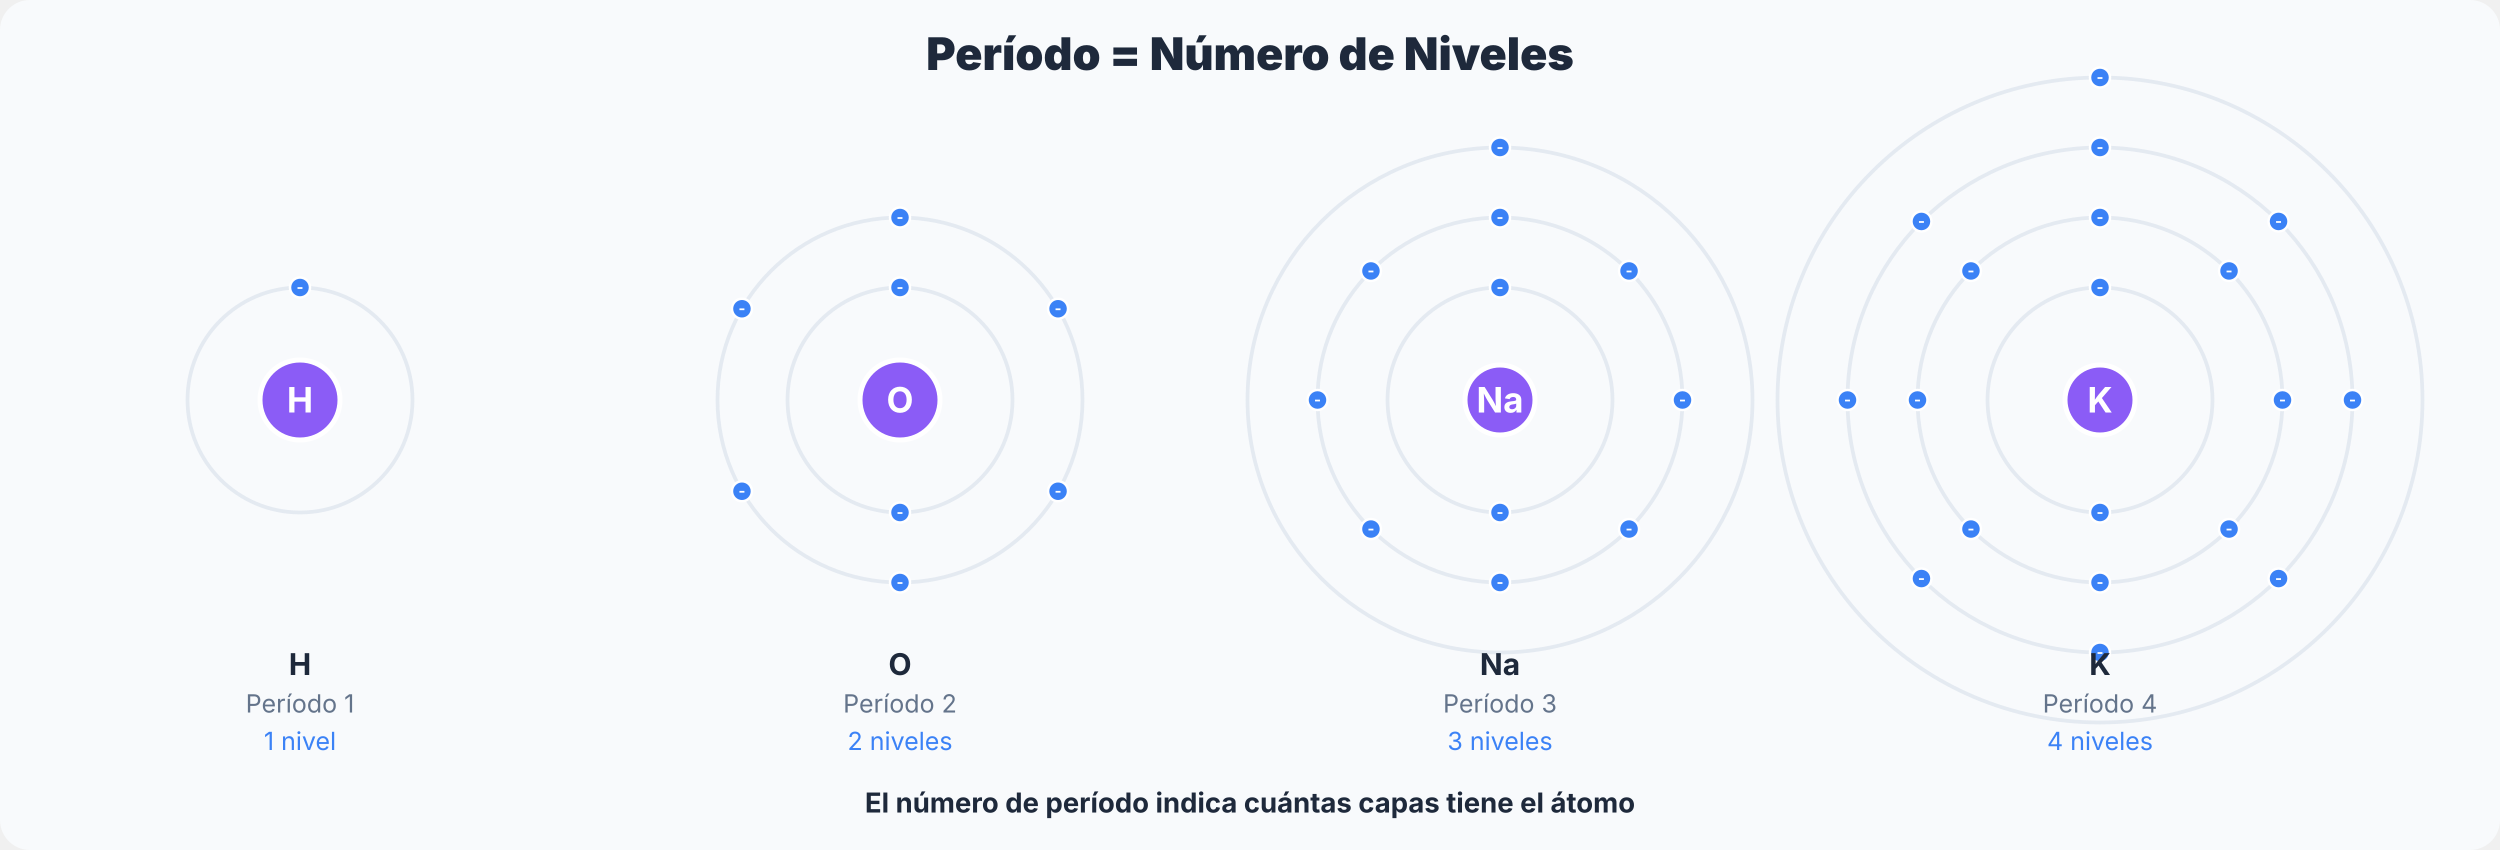
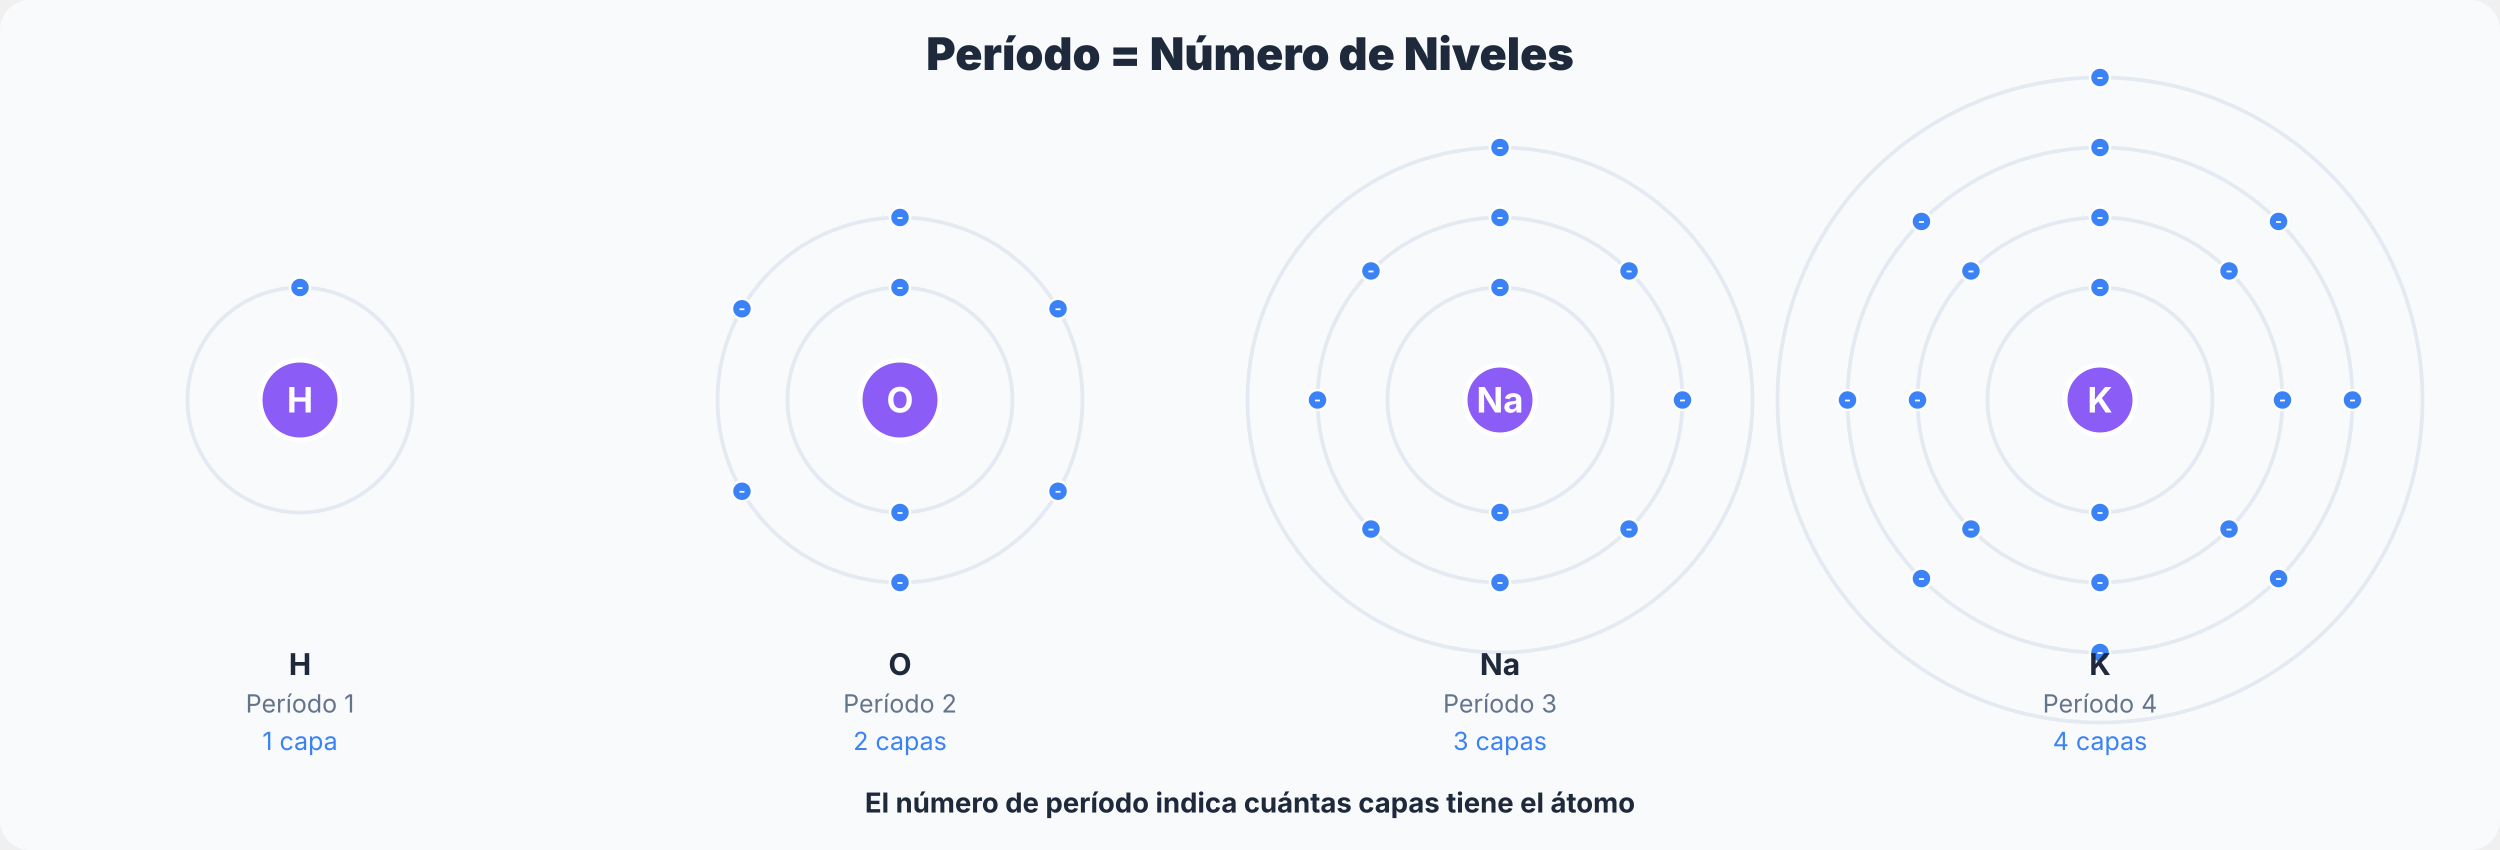
<svg xmlns="http://www.w3.org/2000/svg" viewBox="0 0 1000 340">
  <rect width="1000" height="340" fill="#f8fafc" rx="12" />
  <text x="500.0" y="28" font-family="Inter, sans-serif" font-size="18" font-weight="900" fill="#1e293b" text-anchor="middle">Período = Número de Niveles</text>
  <circle cx="120" cy="160" r="16" fill="#8b5cf6" stroke="white" stroke-width="2" />
  <text x="120" y="165" font-family="Inter, sans-serif" font-size="14" font-weight="bold" fill="white" text-anchor="middle">H</text>
  <circle cx="120" cy="160" r="45" fill="none" stroke="#e2e8f0" stroke-width="1.5" opacity="0.9" />
  <circle cx="120.0" cy="115.0" r="4" fill="#3b82f6" stroke="white" stroke-width="1" />
  <text x="120.0" y="117.0" font-family="Inter, sans-serif" font-size="6" font-weight="bold" fill="white" text-anchor="middle">-</text>
  <text x="120" y="270" font-family="Inter, sans-serif" font-size="12" font-weight="bold" fill="#1e293b" text-anchor="middle">H</text>
  <text x="120" y="285" font-family="Inter, sans-serif" font-size="10" fill="#64748b" text-anchor="middle">Período 1</text>
-   <text x="120" y="300" font-family="Inter, sans-serif" font-size="10" fill="#3b82f6" text-anchor="middle">1 nivel</text>
+   <text x="120" y="300" font-family="Inter, sans-serif" font-size="10" fill="#3b82f6" text-anchor="middle">1 capa</text>
  <circle cx="360" cy="160" r="16" fill="#8b5cf6" stroke="white" stroke-width="2" />
  <text x="360" y="165" font-family="Inter, sans-serif" font-size="14" font-weight="bold" fill="white" text-anchor="middle">O</text>
  <circle cx="360" cy="160" r="45" fill="none" stroke="#e2e8f0" stroke-width="1.5" opacity="0.9" />
  <circle cx="360.0" cy="115.0" r="4" fill="#3b82f6" stroke="white" stroke-width="1" />
  <text x="360.0" y="117.0" font-family="Inter, sans-serif" font-size="6" font-weight="bold" fill="white" text-anchor="middle">-</text>
  <circle cx="360.0" cy="205.0" r="4" fill="#3b82f6" stroke="white" stroke-width="1" />
  <text x="360.0" y="207.0" font-family="Inter, sans-serif" font-size="6" font-weight="bold" fill="white" text-anchor="middle">-</text>
  <circle cx="360" cy="160" r="73" fill="none" stroke="#e2e8f0" stroke-width="1.5" opacity="0.9" />
  <circle cx="360.0" cy="87.0" r="4" fill="#3b82f6" stroke="white" stroke-width="1" />
  <text x="360.0" y="89.0" font-family="Inter, sans-serif" font-size="6" font-weight="bold" fill="white" text-anchor="middle">-</text>
  <circle cx="423.22" cy="123.5" r="4" fill="#3b82f6" stroke="white" stroke-width="1" />
  <text x="423.22" y="125.5" font-family="Inter, sans-serif" font-size="6" font-weight="bold" fill="white" text-anchor="middle">-</text>
  <circle cx="423.22" cy="196.5" r="4" fill="#3b82f6" stroke="white" stroke-width="1" />
  <text x="423.22" y="198.5" font-family="Inter, sans-serif" font-size="6" font-weight="bold" fill="white" text-anchor="middle">-</text>
  <circle cx="360.0" cy="233.0" r="4" fill="#3b82f6" stroke="white" stroke-width="1" />
  <text x="360.0" y="235.0" font-family="Inter, sans-serif" font-size="6" font-weight="bold" fill="white" text-anchor="middle">-</text>
  <circle cx="296.78" cy="196.5" r="4" fill="#3b82f6" stroke="white" stroke-width="1" />
  <text x="296.78" y="198.5" font-family="Inter, sans-serif" font-size="6" font-weight="bold" fill="white" text-anchor="middle">-</text>
  <circle cx="296.78" cy="123.5" r="4" fill="#3b82f6" stroke="white" stroke-width="1" />
  <text x="296.78" y="125.5" font-family="Inter, sans-serif" font-size="6" font-weight="bold" fill="white" text-anchor="middle">-</text>
  <text x="360" y="270" font-family="Inter, sans-serif" font-size="12" font-weight="bold" fill="#1e293b" text-anchor="middle">O</text>
  <text x="360" y="285" font-family="Inter, sans-serif" font-size="10" fill="#64748b" text-anchor="middle">Período 2</text>
-   <text x="360" y="300" font-family="Inter, sans-serif" font-size="10" fill="#3b82f6" text-anchor="middle">2 niveles</text>
+   <text x="360" y="300" font-family="Inter, sans-serif" font-size="10" fill="#3b82f6" text-anchor="middle">2 capas</text>
  <circle cx="600" cy="160" r="14" fill="#8b5cf6" stroke="white" stroke-width="2" />
  <text x="600" y="165" font-family="Inter, sans-serif" font-size="14" font-weight="bold" fill="white" text-anchor="middle">Na</text>
  <circle cx="600" cy="160" r="45" fill="none" stroke="#e2e8f0" stroke-width="1.5" opacity="0.9" />
  <circle cx="600.0" cy="115.0" r="4" fill="#3b82f6" stroke="white" stroke-width="1" />
  <text x="600.0" y="117.0" font-family="Inter, sans-serif" font-size="6" font-weight="bold" fill="white" text-anchor="middle">-</text>
  <circle cx="600.0" cy="205.0" r="4" fill="#3b82f6" stroke="white" stroke-width="1" />
  <text x="600.0" y="207.0" font-family="Inter, sans-serif" font-size="6" font-weight="bold" fill="white" text-anchor="middle">-</text>
  <circle cx="600" cy="160" r="73" fill="none" stroke="#e2e8f0" stroke-width="1.5" opacity="0.9" />
  <circle cx="600.0" cy="87.0" r="4" fill="#3b82f6" stroke="white" stroke-width="1" />
  <text x="600.0" y="89.0" font-family="Inter, sans-serif" font-size="6" font-weight="bold" fill="white" text-anchor="middle">-</text>
  <circle cx="651.619" cy="108.381" r="4" fill="#3b82f6" stroke="white" stroke-width="1" />
  <text x="651.619" y="110.381" font-family="Inter, sans-serif" font-size="6" font-weight="bold" fill="white" text-anchor="middle">-</text>
  <circle cx="673.0" cy="160.0" r="4" fill="#3b82f6" stroke="white" stroke-width="1" />
  <text x="673.0" y="162.0" font-family="Inter, sans-serif" font-size="6" font-weight="bold" fill="white" text-anchor="middle">-</text>
  <circle cx="651.619" cy="211.619" r="4" fill="#3b82f6" stroke="white" stroke-width="1" />
  <text x="651.619" y="213.619" font-family="Inter, sans-serif" font-size="6" font-weight="bold" fill="white" text-anchor="middle">-</text>
  <circle cx="600.0" cy="233.0" r="4" fill="#3b82f6" stroke="white" stroke-width="1" />
  <text x="600.0" y="235.0" font-family="Inter, sans-serif" font-size="6" font-weight="bold" fill="white" text-anchor="middle">-</text>
  <circle cx="548.381" cy="211.619" r="4" fill="#3b82f6" stroke="white" stroke-width="1" />
  <text x="548.381" y="213.619" font-family="Inter, sans-serif" font-size="6" font-weight="bold" fill="white" text-anchor="middle">-</text>
  <circle cx="527.0" cy="160.0" r="4" fill="#3b82f6" stroke="white" stroke-width="1" />
  <text x="527.0" y="162.0" font-family="Inter, sans-serif" font-size="6" font-weight="bold" fill="white" text-anchor="middle">-</text>
  <circle cx="548.381" cy="108.381" r="4" fill="#3b82f6" stroke="white" stroke-width="1" />
  <text x="548.381" y="110.381" font-family="Inter, sans-serif" font-size="6" font-weight="bold" fill="white" text-anchor="middle">-</text>
  <circle cx="600" cy="160" r="101" fill="none" stroke="#e2e8f0" stroke-width="1.5" opacity="0.9" />
  <circle cx="600.0" cy="59.0" r="4" fill="#3b82f6" stroke="white" stroke-width="1" />
  <text x="600.0" y="61.0" font-family="Inter, sans-serif" font-size="6" font-weight="bold" fill="white" text-anchor="middle">-</text>
  <text x="600" y="270" font-family="Inter, sans-serif" font-size="12" font-weight="bold" fill="#1e293b" text-anchor="middle">Na</text>
  <text x="600" y="285" font-family="Inter, sans-serif" font-size="10" fill="#64748b" text-anchor="middle">Período 3</text>
-   <text x="600" y="300" font-family="Inter, sans-serif" font-size="10" fill="#3b82f6" text-anchor="middle">3 niveles</text>
+   <text x="600" y="300" font-family="Inter, sans-serif" font-size="10" fill="#3b82f6" text-anchor="middle">3 capas</text>
  <circle cx="840" cy="160" r="14" fill="#8b5cf6" stroke="white" stroke-width="2" />
  <text x="840" y="165" font-family="Inter, sans-serif" font-size="14" font-weight="bold" fill="white" text-anchor="middle">K</text>
  <circle cx="840" cy="160" r="45" fill="none" stroke="#e2e8f0" stroke-width="1.5" opacity="0.9" />
  <circle cx="840.0" cy="115.0" r="4" fill="#3b82f6" stroke="white" stroke-width="1" />
  <text x="840.0" y="117.0" font-family="Inter, sans-serif" font-size="6" font-weight="bold" fill="white" text-anchor="middle">-</text>
  <circle cx="840.0" cy="205.0" r="4" fill="#3b82f6" stroke="white" stroke-width="1" />
  <text x="840.0" y="207.0" font-family="Inter, sans-serif" font-size="6" font-weight="bold" fill="white" text-anchor="middle">-</text>
  <circle cx="840" cy="160" r="73" fill="none" stroke="#e2e8f0" stroke-width="1.5" opacity="0.9" />
  <circle cx="840.0" cy="87.0" r="4" fill="#3b82f6" stroke="white" stroke-width="1" />
  <text x="840.0" y="89.0" font-family="Inter, sans-serif" font-size="6" font-weight="bold" fill="white" text-anchor="middle">-</text>
  <circle cx="891.619" cy="108.381" r="4" fill="#3b82f6" stroke="white" stroke-width="1" />
  <text x="891.619" y="110.381" font-family="Inter, sans-serif" font-size="6" font-weight="bold" fill="white" text-anchor="middle">-</text>
  <circle cx="913.0" cy="160.0" r="4" fill="#3b82f6" stroke="white" stroke-width="1" />
  <text x="913.0" y="162.0" font-family="Inter, sans-serif" font-size="6" font-weight="bold" fill="white" text-anchor="middle">-</text>
  <circle cx="891.619" cy="211.619" r="4" fill="#3b82f6" stroke="white" stroke-width="1" />
  <text x="891.619" y="213.619" font-family="Inter, sans-serif" font-size="6" font-weight="bold" fill="white" text-anchor="middle">-</text>
  <circle cx="840.0" cy="233.0" r="4" fill="#3b82f6" stroke="white" stroke-width="1" />
  <text x="840.0" y="235.0" font-family="Inter, sans-serif" font-size="6" font-weight="bold" fill="white" text-anchor="middle">-</text>
  <circle cx="788.381" cy="211.619" r="4" fill="#3b82f6" stroke="white" stroke-width="1" />
  <text x="788.381" y="213.619" font-family="Inter, sans-serif" font-size="6" font-weight="bold" fill="white" text-anchor="middle">-</text>
  <circle cx="767.0" cy="160.0" r="4" fill="#3b82f6" stroke="white" stroke-width="1" />
  <text x="767.0" y="162.0" font-family="Inter, sans-serif" font-size="6" font-weight="bold" fill="white" text-anchor="middle">-</text>
  <circle cx="788.381" cy="108.381" r="4" fill="#3b82f6" stroke="white" stroke-width="1" />
  <text x="788.381" y="110.381" font-family="Inter, sans-serif" font-size="6" font-weight="bold" fill="white" text-anchor="middle">-</text>
  <circle cx="840" cy="160" r="101" fill="none" stroke="#e2e8f0" stroke-width="1.5" opacity="0.9" />
  <circle cx="840.0" cy="59.0" r="4" fill="#3b82f6" stroke="white" stroke-width="1" />
  <text x="840.0" y="61.0" font-family="Inter, sans-serif" font-size="6" font-weight="bold" fill="white" text-anchor="middle">-</text>
  <circle cx="911.418" cy="88.582" r="4" fill="#3b82f6" stroke="white" stroke-width="1" />
  <text x="911.418" y="90.582" font-family="Inter, sans-serif" font-size="6" font-weight="bold" fill="white" text-anchor="middle">-</text>
  <circle cx="941.0" cy="160.0" r="4" fill="#3b82f6" stroke="white" stroke-width="1" />
  <text x="941.0" y="162.0" font-family="Inter, sans-serif" font-size="6" font-weight="bold" fill="white" text-anchor="middle">-</text>
  <circle cx="911.418" cy="231.418" r="4" fill="#3b82f6" stroke="white" stroke-width="1" />
  <text x="911.418" y="233.418" font-family="Inter, sans-serif" font-size="6" font-weight="bold" fill="white" text-anchor="middle">-</text>
  <circle cx="840.0" cy="261.0" r="4" fill="#3b82f6" stroke="white" stroke-width="1" />
  <text x="840.0" y="263.0" font-family="Inter, sans-serif" font-size="6" font-weight="bold" fill="white" text-anchor="middle">-</text>
  <circle cx="768.582" cy="231.418" r="4" fill="#3b82f6" stroke="white" stroke-width="1" />
  <text x="768.582" y="233.418" font-family="Inter, sans-serif" font-size="6" font-weight="bold" fill="white" text-anchor="middle">-</text>
  <circle cx="739.0" cy="160.0" r="4" fill="#3b82f6" stroke="white" stroke-width="1" />
  <text x="739.0" y="162.0" font-family="Inter, sans-serif" font-size="6" font-weight="bold" fill="white" text-anchor="middle">-</text>
  <circle cx="768.582" cy="88.582" r="4" fill="#3b82f6" stroke="white" stroke-width="1" />
  <text x="768.582" y="90.582" font-family="Inter, sans-serif" font-size="6" font-weight="bold" fill="white" text-anchor="middle">-</text>
  <circle cx="840" cy="160" r="129" fill="none" stroke="#e2e8f0" stroke-width="1.5" opacity="0.9" />
  <circle cx="840.0" cy="31.0" r="4" fill="#3b82f6" stroke="white" stroke-width="1" />
  <text x="840.0" y="33.0" font-family="Inter, sans-serif" font-size="6" font-weight="bold" fill="white" text-anchor="middle">-</text>
  <text x="840" y="270" font-family="Inter, sans-serif" font-size="12" font-weight="bold" fill="#1e293b" text-anchor="middle">K</text>
  <text x="840" y="285" font-family="Inter, sans-serif" font-size="10" fill="#64748b" text-anchor="middle">Período 4</text>
-   <text x="840" y="300" font-family="Inter, sans-serif" font-size="10" fill="#3b82f6" text-anchor="middle">4 niveles</text>
+   <text x="840" y="300" font-family="Inter, sans-serif" font-size="10" fill="#3b82f6" text-anchor="middle">4 capas</text>
  <text x="500.0" y="325" font-family="Inter, sans-serif" font-size="11" font-weight="bold" fill="#1e293b" text-anchor="middle">El número de período indica cuántas capas tiene el átomo</text>
</svg>
